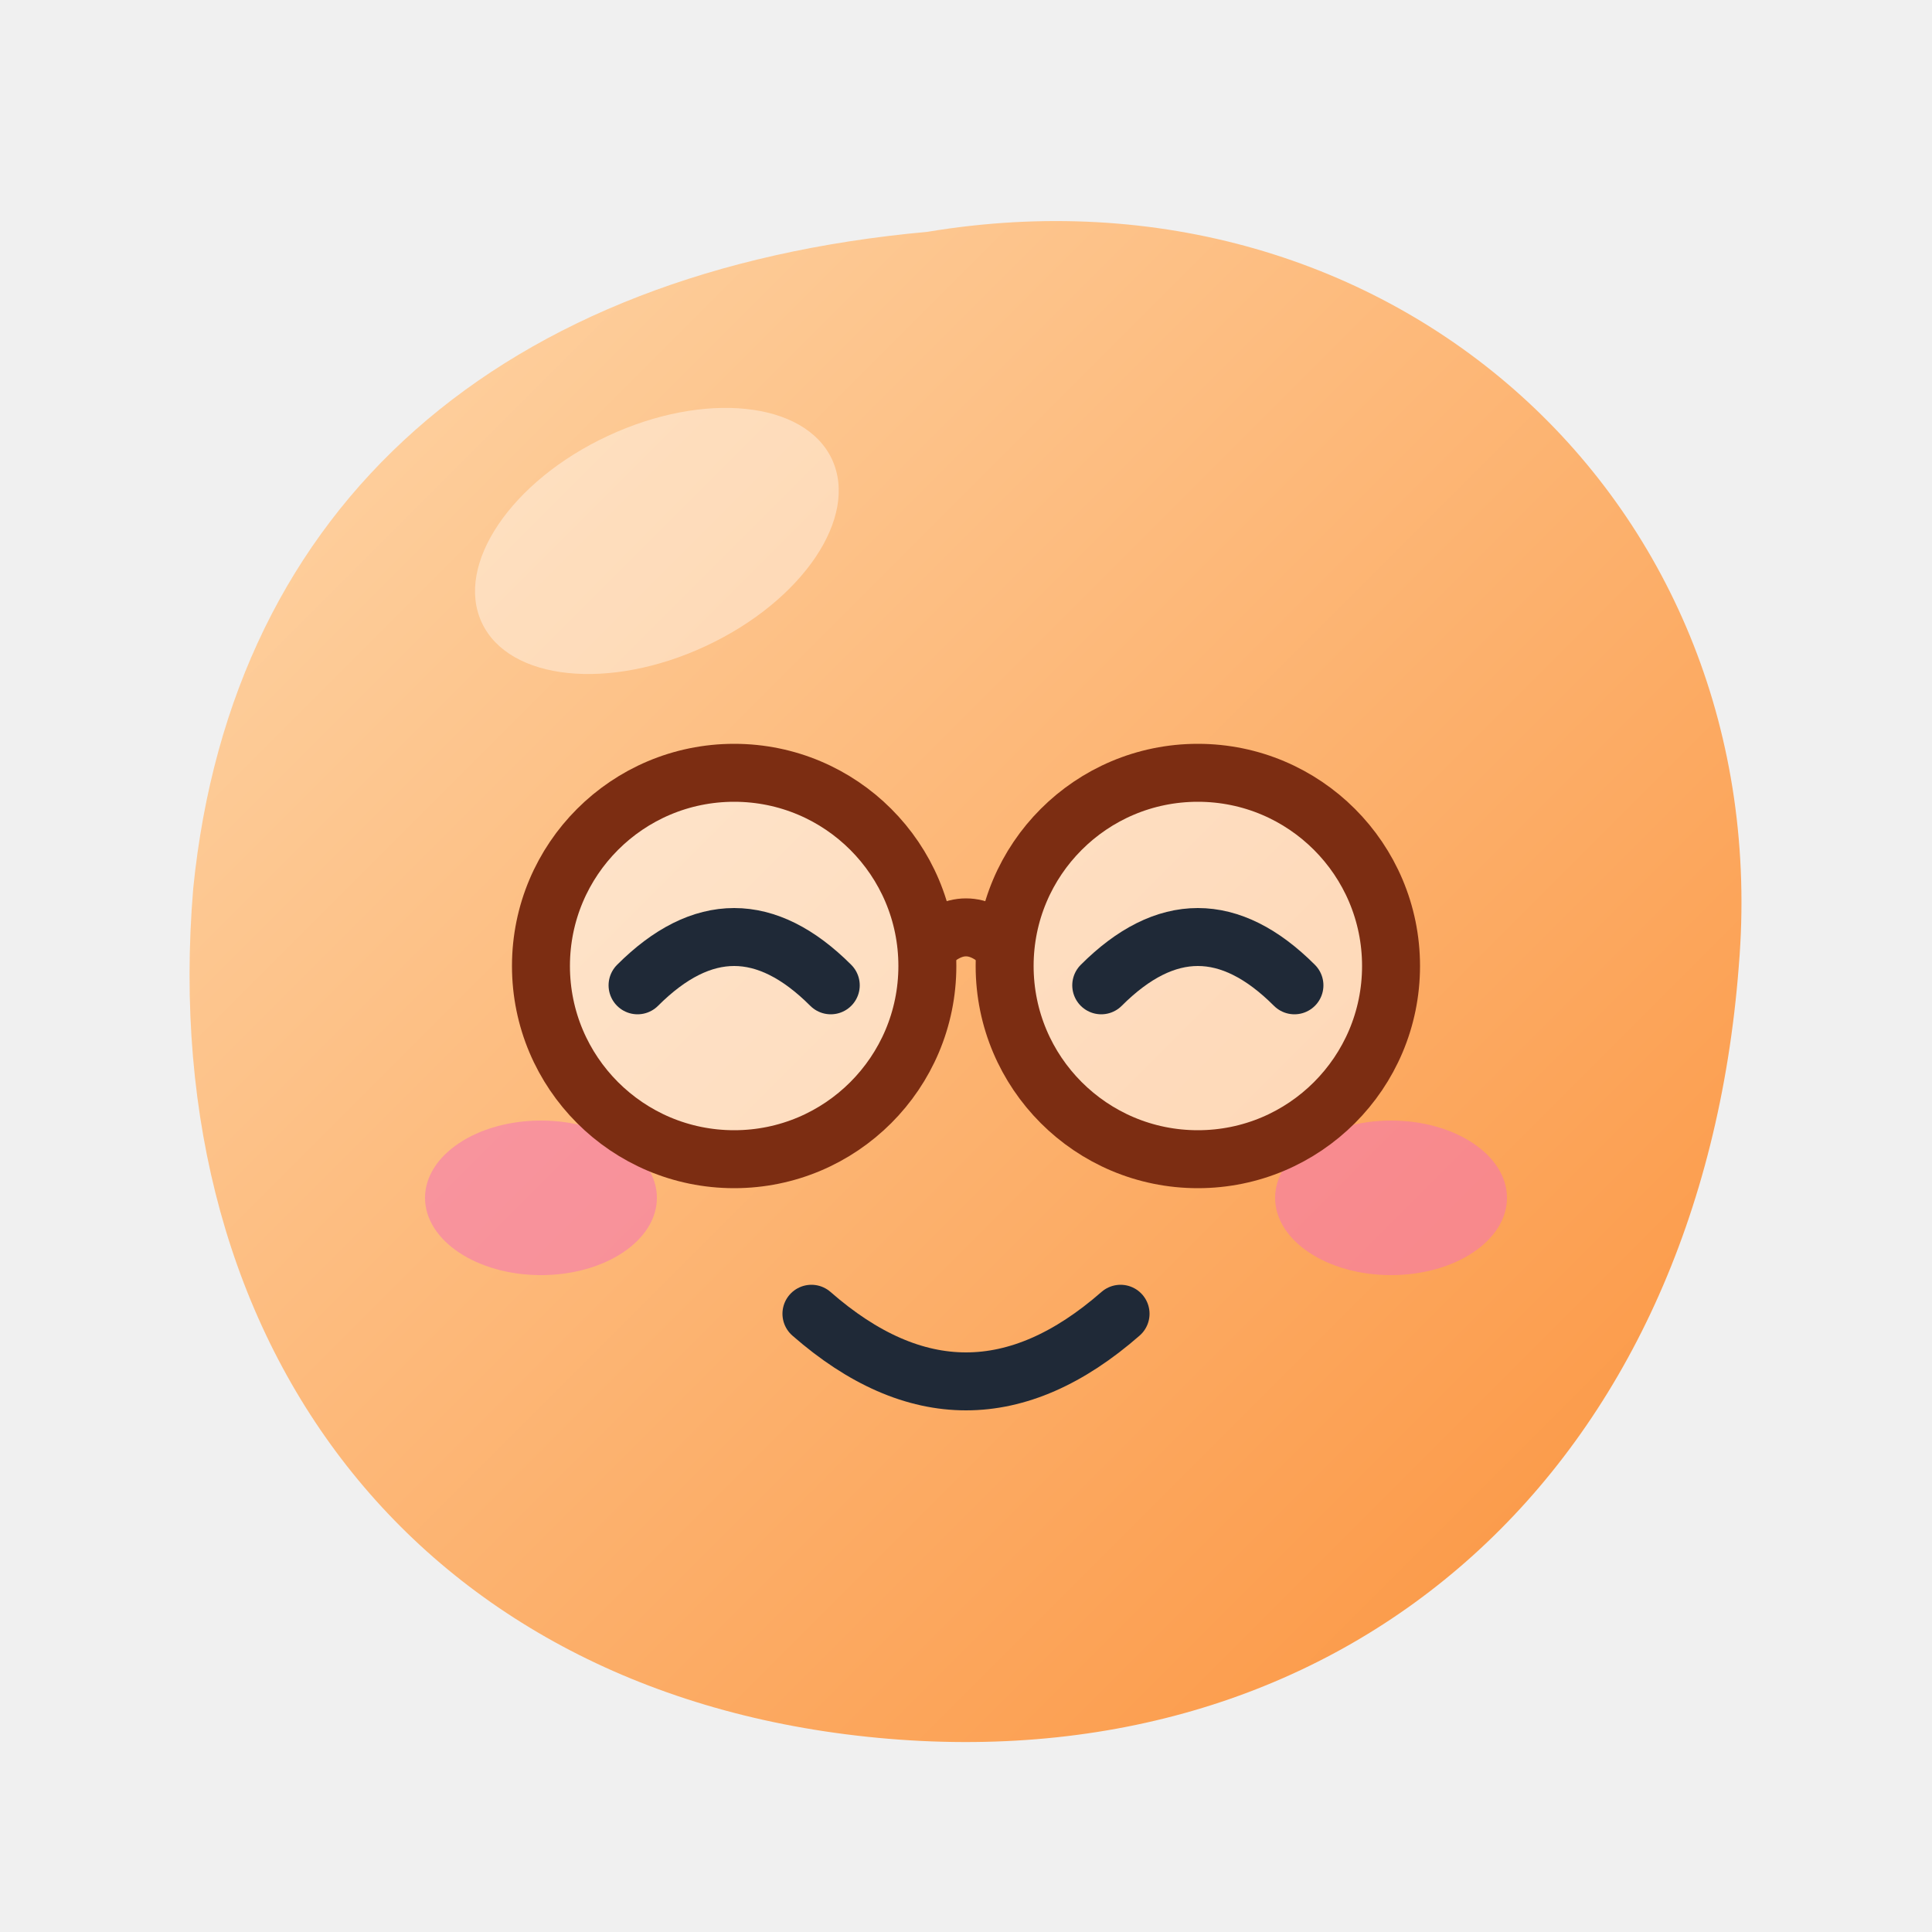
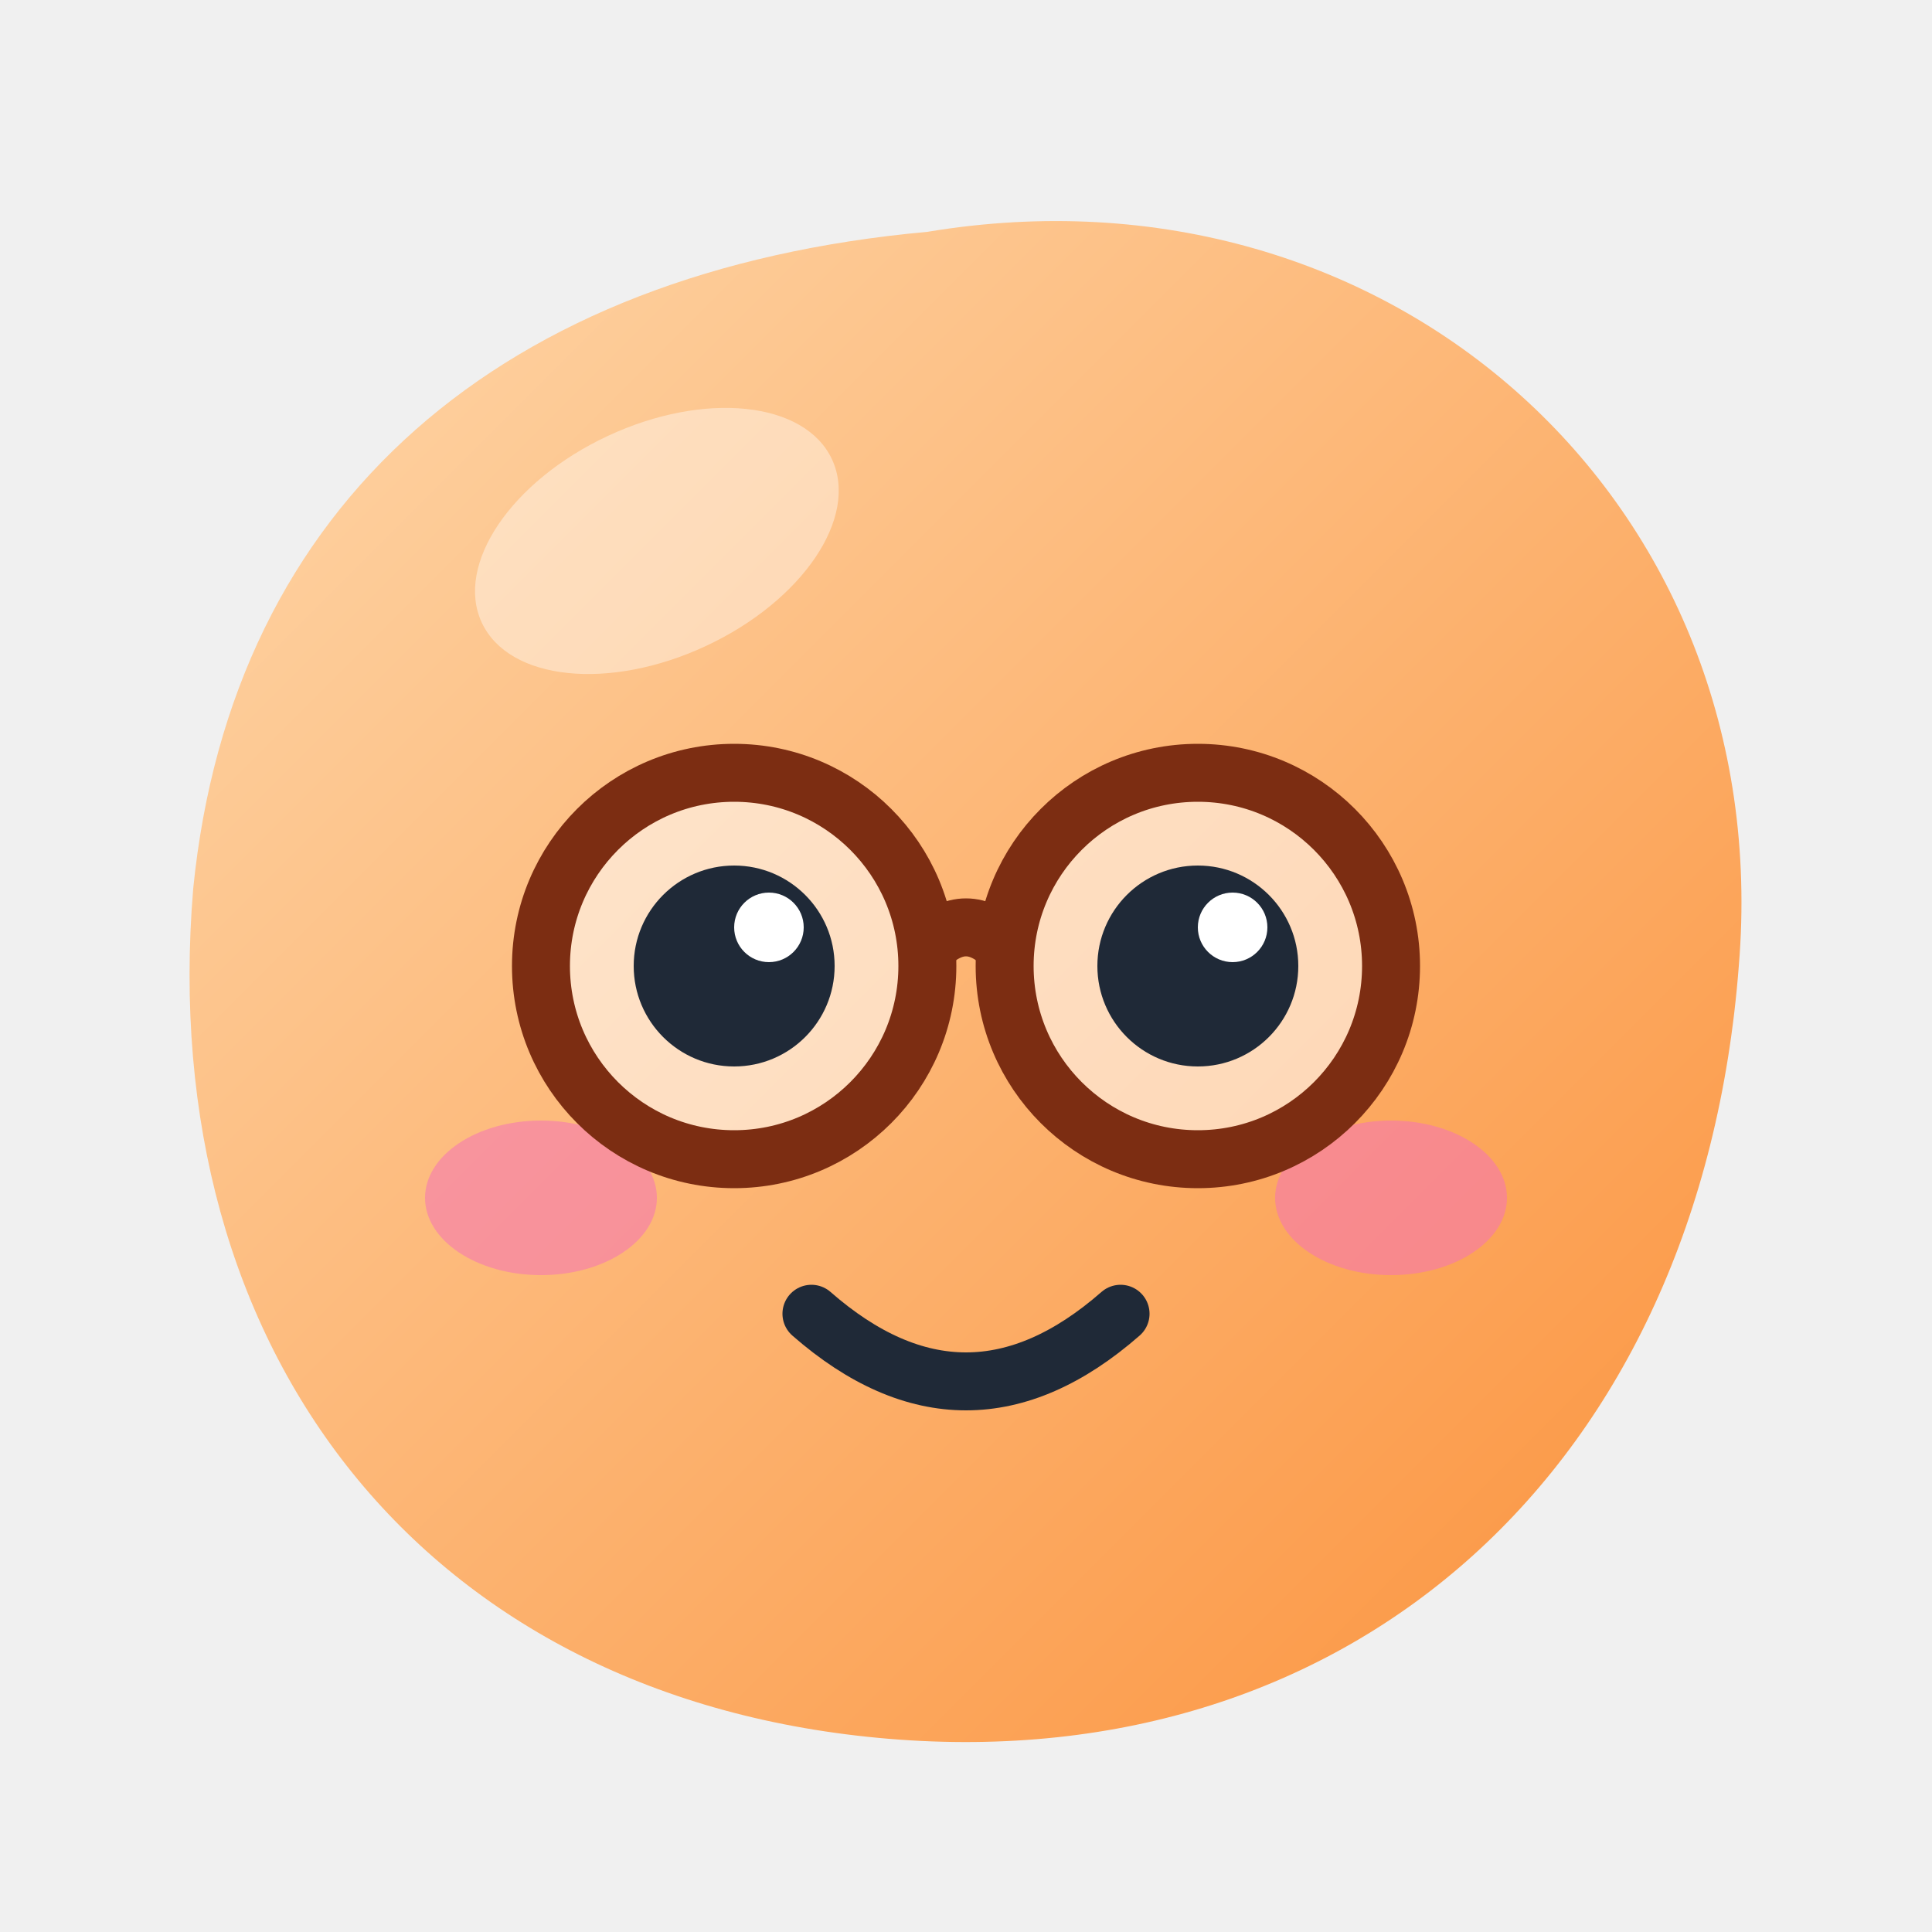
<svg xmlns="http://www.w3.org/2000/svg" width="512" height="512" viewBox="0 0 100 100">
  <defs>
    <linearGradient id="b1" x1="0" y1="0" x2="1" y2="1">
      <stop offset="0" stop-color="#FED7AA" />
      <stop offset="1" stop-color="#FB923C" />
    </linearGradient>
  </defs>
  <path d="M48 12 C72 8 92 26 90 50 C88 76 70 92 46 90 C22 88 8 70 10 46 C12 26 26 14 48 12 Z" fill="url(#b1)" />
  <ellipse cx="34" cy="28" rx="10" ry="6" fill="#fff" opacity=".4" transform="rotate(-25 34 28)" />
  <ellipse cx="28" cy="62" rx="6" ry="4" fill="#F472B6" opacity=".55" />
  <ellipse cx="72" cy="62" rx="6" ry="4" fill="#F472B6" opacity=".55" />
  <g fill="#fff" fill-opacity=".55" stroke="#7C2D12" stroke-width="3">
    <circle cx="38" cy="50" r="10" />
    <circle cx="62" cy="50" r="10" />
  </g>
  <path d="M48 49 Q50 47 52 49" stroke="#7C2D12" stroke-width="3" fill="none" />
-   <path d="M33 51 Q38 46 43 51 M57 51 Q62 46 67 51" stroke="#1F2937" stroke-width="3" fill="none" stroke-linecap="round" />
+   <circle cx="38" cy="50" r="5.2" fill="#1F2937" />
+   <circle cx="62" cy="50" r="5.2" fill="#1F2937" />
+   <circle cx="39.8" cy="48" r="1.8" fill="#fff" />
+   <circle cx="63.8" cy="48" r="1.8" fill="#fff" />
  <path d="M42 68 Q50 75 58 68" stroke="#1F2937" stroke-width="3" fill="none" stroke-linecap="round" />
</svg>
